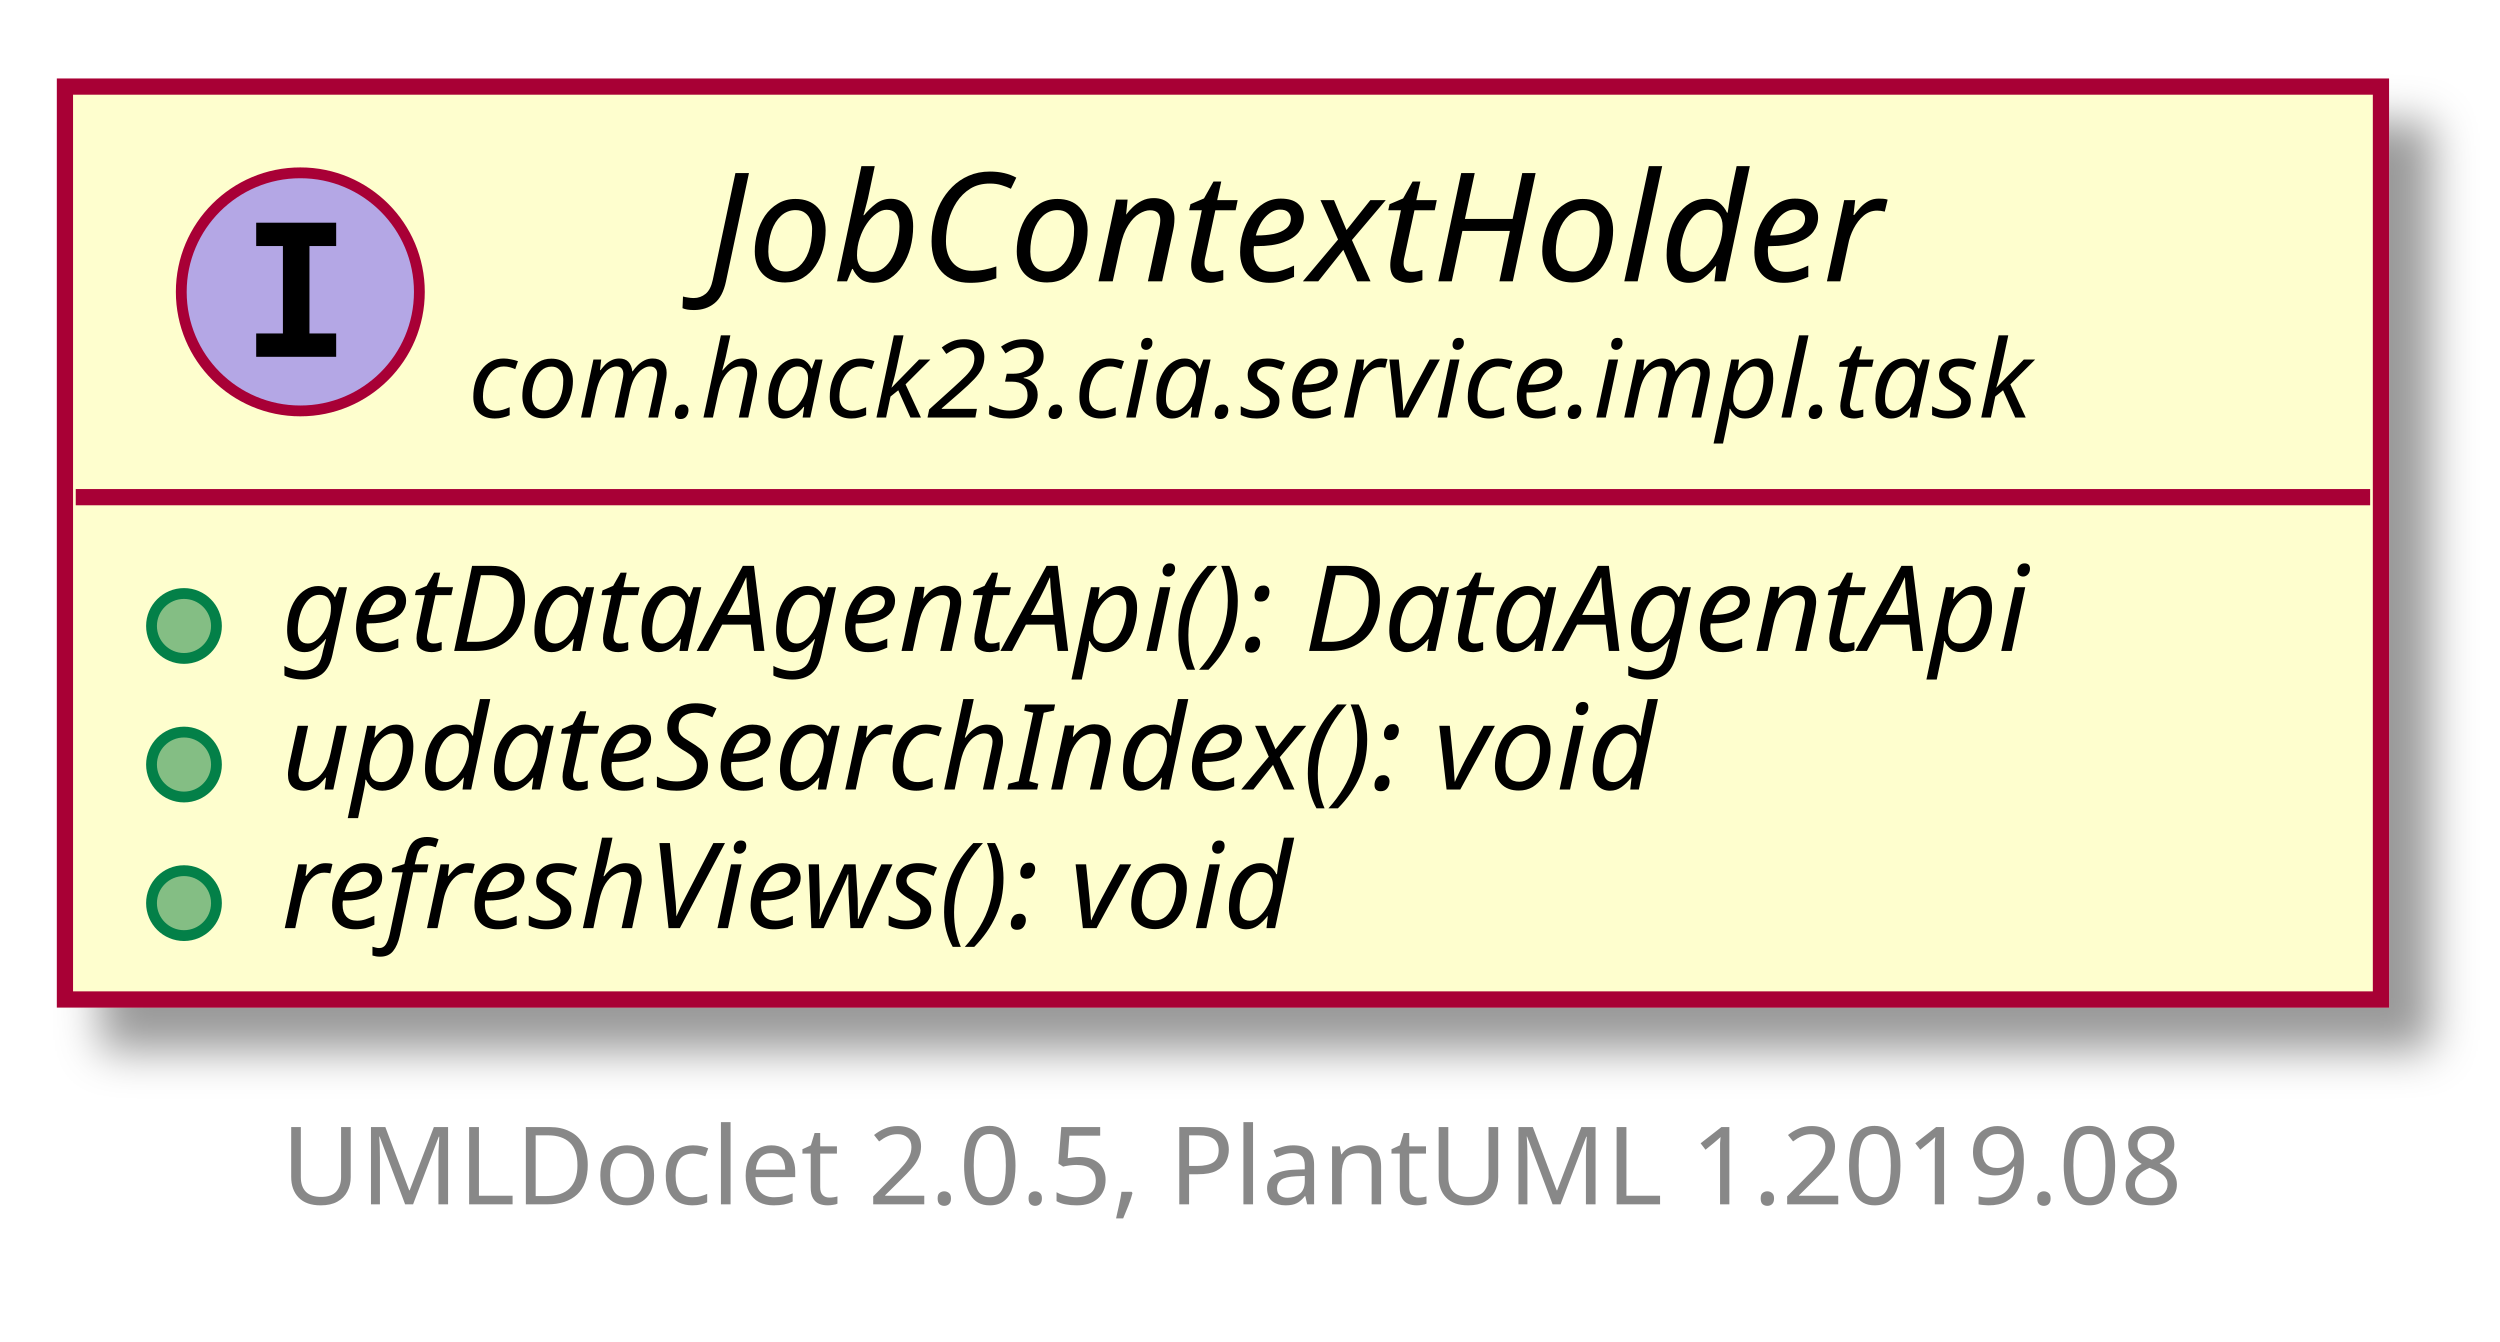
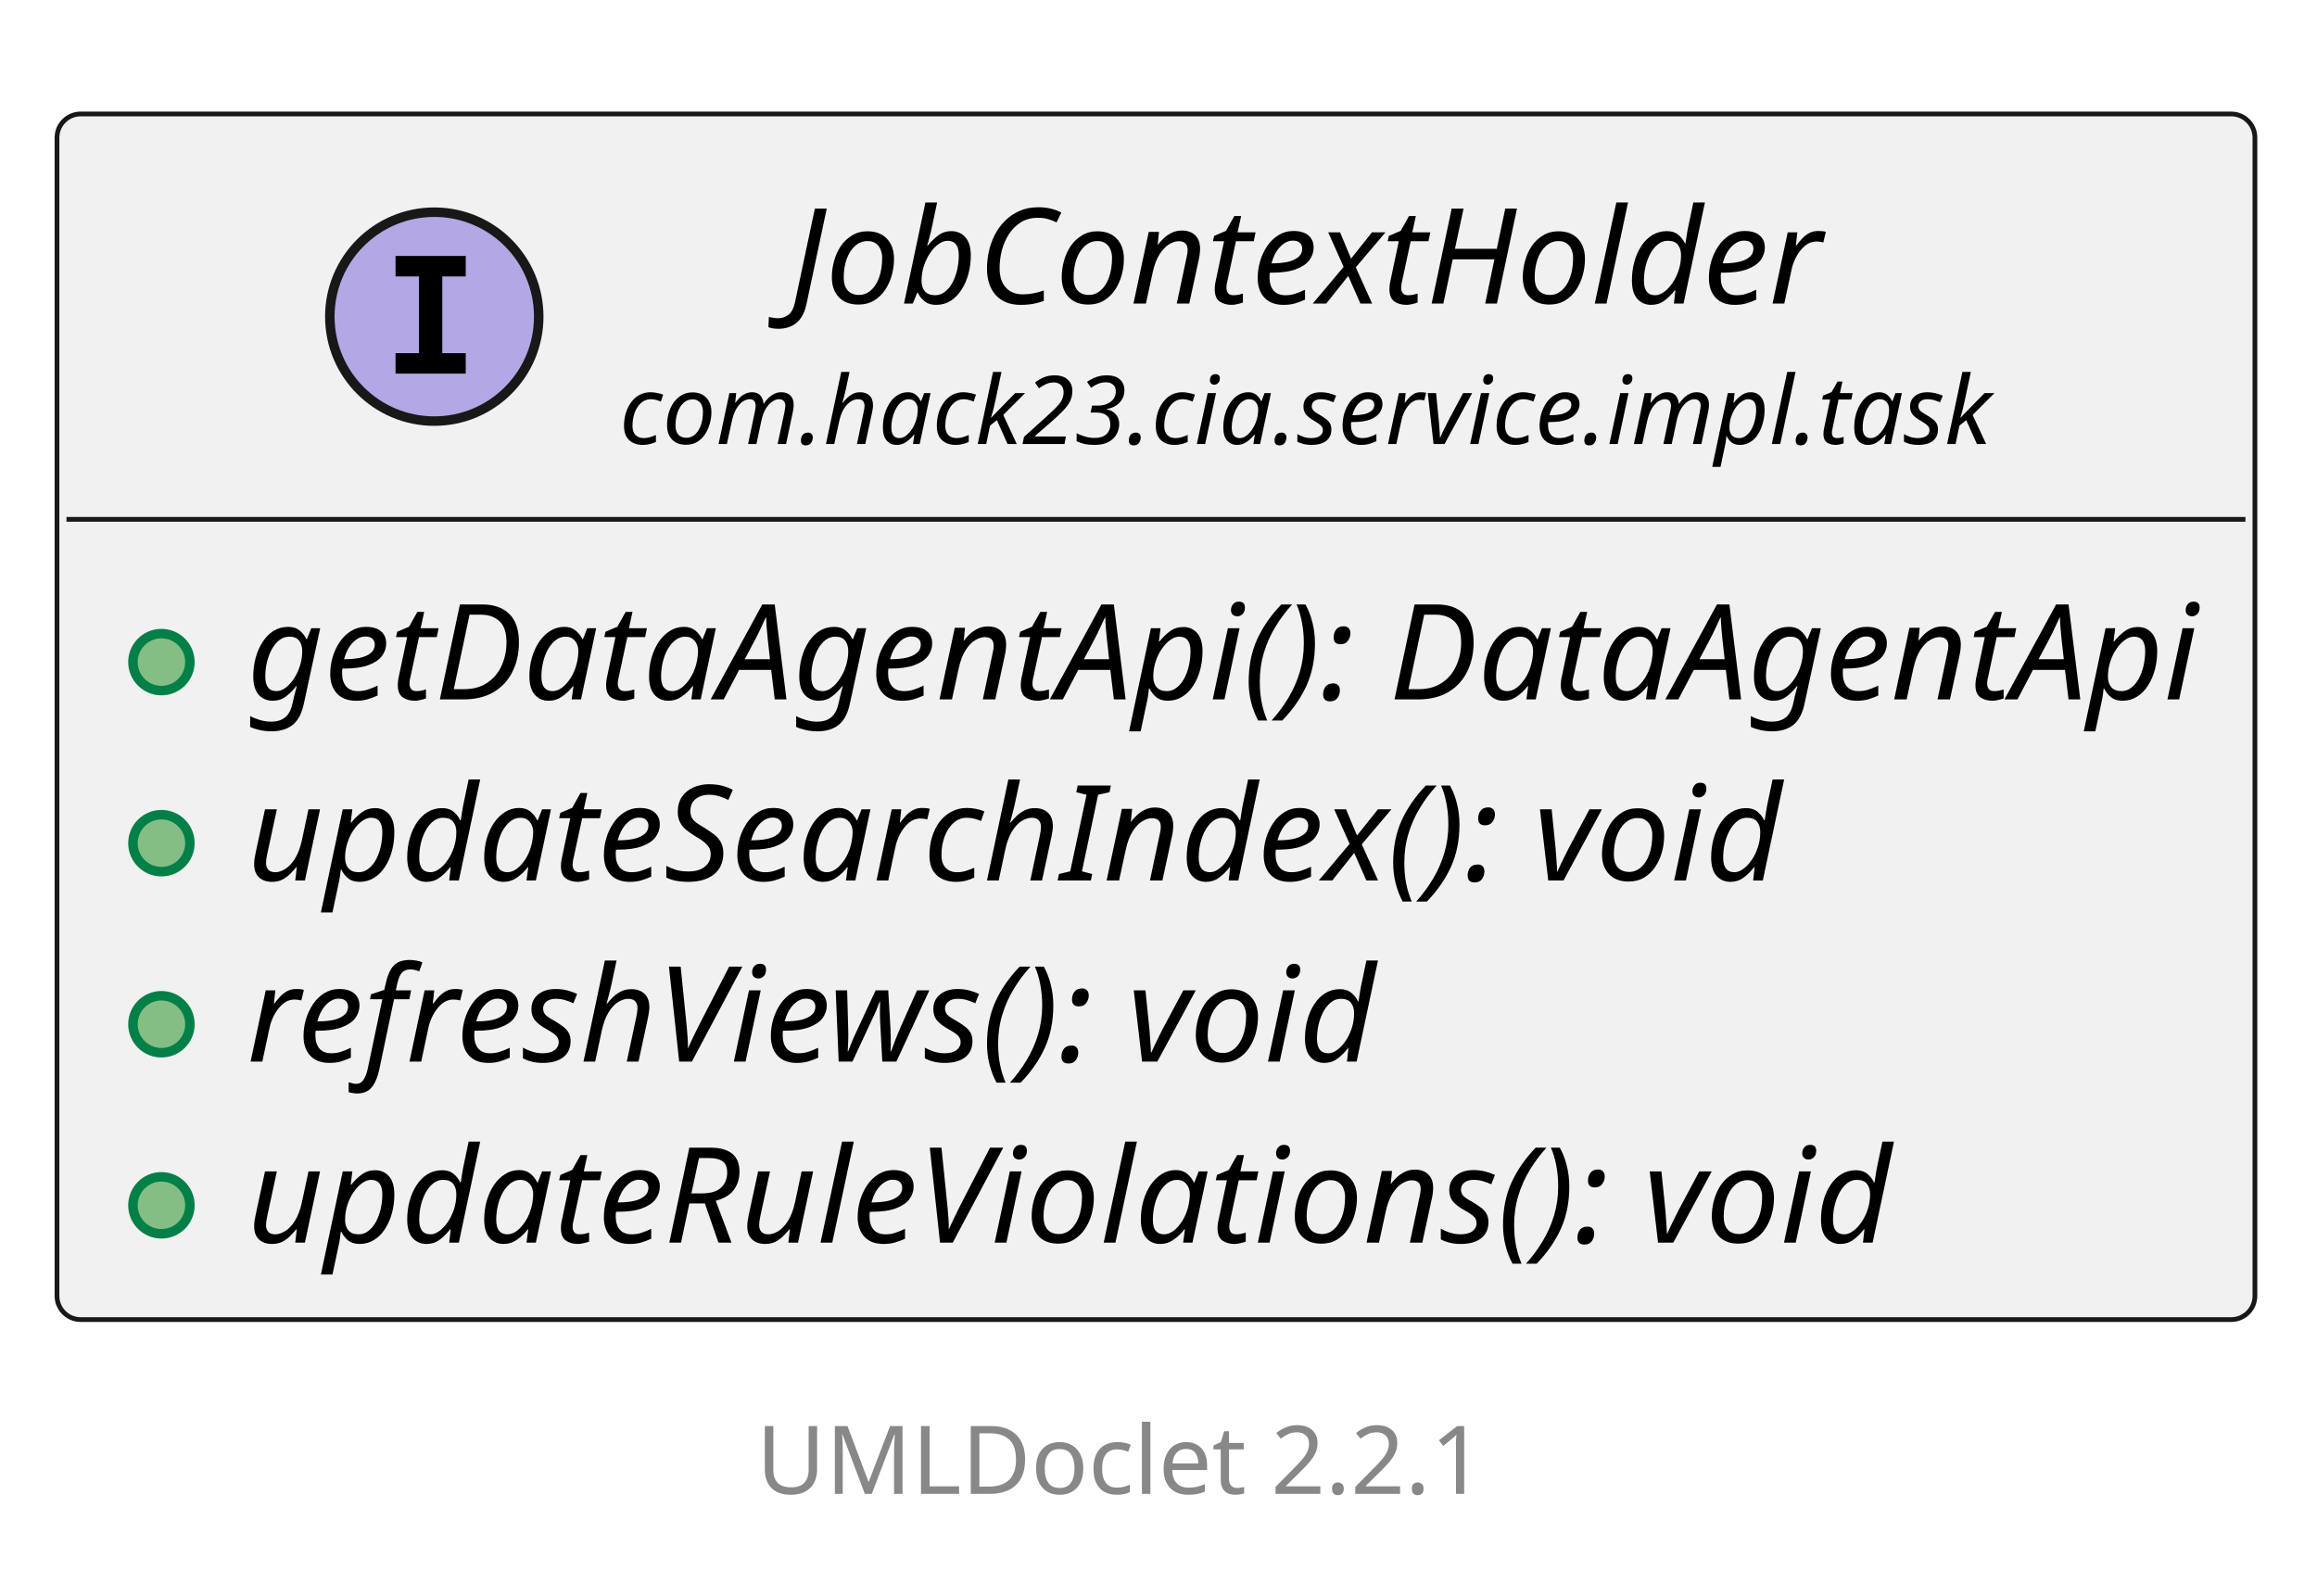
- <svg xmlns="http://www.w3.org/2000/svg" xmlns:xlink="http://www.w3.org/1999/xlink" contentScriptType="application/ecmascript" contentStyleType="text/css" height="124px" preserveAspectRatio="none" style="width:231px;height:124px;" version="1.1" viewBox="0 0 231 124" width="231px" zoomAndPan="magnify">
-   <defs>
-     <filter height="300%" id="f13ky3y522p8j6" width="300%" x="-1" y="-1">
-       <feGaussianBlur result="blurOut" stdDeviation="2.0" />
-       <feColorMatrix in="blurOut" result="blurOut2" type="matrix" values="0 0 0 0 0 0 0 0 0 0 0 0 0 0 0 0 0 0 .4 0" />
-       <feOffset dx="4.0" dy="4.0" in="blurOut2" result="blurOut3" />
-       <feBlend in="SourceGraphic" in2="blurOut3" mode="normal" />
-     </filter>
-   </defs>
+ <svg xmlns="http://www.w3.org/2000/svg" xmlns:xlink="http://www.w3.org/1999/xlink" contentStyleType="text/css" height="168px" preserveAspectRatio="none" style="width:244px;height:168px;background:#FFFFFF;" version="1.1" viewBox="0 0 244 168" width="244px" zoomAndPan="magnify">
+   <defs />
  <g>
-     <a href="JobContextHolder.html" target="_top" xlink:actuate="onRequest" xlink:show="new" xlink:title="JobContextHolder.html" xlink:type="simple">
-       <rect fill="#FEFECE" filter="url(#f13ky3y522p8j6)" height="84.352" id="com.hack23.cia.service.impl.task.JobContextHolder" style="stroke: #A80036; stroke-width: 1.5;" width="214" x="6" y="8" />
-       <ellipse cx="27.75" cy="26.969" fill="#B4A7E5" rx="11" ry="11" style="stroke: #A80036; stroke-width: 1.0;" />
-       <path d="M23.672,22.734 L23.672,20.578 L31.062,20.578 L31.062,22.734 L28.594,22.734 L28.594,30.812 L31.062,30.812 L31.062,32.969 L23.672,32.969 L23.672,30.812 L26.141,30.812 L26.141,22.734 L23.672,22.734 Z " />
-       <text fill="#000000" font-family="sans-serif" font-size="14" font-style="italic" lengthAdjust="spacingAndGlyphs" textLength="123" x="65.25" y="25.995">JobContextHolder</text>
-       <text fill="#000000" font-family="sans-serif" font-size="10" font-style="italic" lengthAdjust="spacingAndGlyphs" textLength="167" x="43.25" y="38.579">com.hack23.cia.service.impl.task</text>
-       <line style="stroke: #A80036; stroke-width: 1.5;" x1="7" x2="219" y1="45.938" y2="45.938" />
-       <ellipse cx="17" cy="57.84" fill="#84BE84" rx="3" ry="3" style="stroke: #038048; stroke-width: 1.0;" />
-       <text fill="#000000" font-family="sans-serif" font-size="11" font-style="italic" lengthAdjust="spacingAndGlyphs" textLength="188" x="26" y="60.148">getDataAgentApi(): DataAgentApi</text>
-       <ellipse cx="17" cy="70.644" fill="#84BE84" rx="3" ry="3" style="stroke: #038048; stroke-width: 1.0;" />
-       <text fill="#000000" font-family="sans-serif" font-size="11" font-style="italic" lengthAdjust="spacingAndGlyphs" textLength="149" x="26" y="72.953">updateSearchIndex(): void</text>
-       <ellipse cx="17" cy="83.449" fill="#84BE84" rx="3" ry="3" style="stroke: #038048; stroke-width: 1.0;" />
-       <text fill="#000000" font-family="sans-serif" font-size="11" font-style="italic" lengthAdjust="spacingAndGlyphs" textLength="114" x="26" y="85.757">refreshViews(): void</text>
+     <a href="JobContextHolder.html" target="_top" title="JobContextHolder.html" xlink:actuate="onRequest" xlink:href="JobContextHolder.html" xlink:show="new" xlink:title="JobContextHolder.html" xlink:type="simple">
+       <g id="elem_com.hack23.cia.service.impl.task.JobContextHolder">
+         <rect codeLine="13" fill="#F1F1F1" height="126.96" id="com.hack23.cia.service.impl.task.JobContextHolder" rx="2.5" ry="2.5" style="stroke:#181818;stroke-width:0.5;" width="231.463" x="6" y="12" />
+         <ellipse cx="45.733" cy="33.344" fill="#B4A7E5" rx="11" ry="11" style="stroke:#181818;stroke-width:1.0;" />
+         <path d="M41.655,29.11 L41.655,26.953 L49.046,26.953 L49.046,29.11 L46.577,29.11 L46.577,37.188 L49.046,37.188 L49.046,39.344 L41.655,39.344 L41.655,37.188 L44.124,37.188 L44.124,29.11 L41.655,29.11 Z " fill="#000000" />
+         <text fill="#000000" font-family="sans-serif" font-size="14" font-style="italic" lengthAdjust="spacing" textLength="108.738" x="83.111" y="31.966">JobContextHolder</text>
+         <text fill="#000000" font-family="sans-serif" font-size="10" font-style="italic" lengthAdjust="spacing" textLength="144.5" x="65.23" y="46.758">com.hack23.cia.service.impl.task</text>
+         <line style="stroke:#181818;stroke-width:0.5;" x1="7" x2="236.463" y1="54.688" y2="54.688" />
+         <ellipse cx="17" cy="69.722" fill="#84BE84" rx="3" ry="3" style="stroke:#038048;stroke-width:1.0;" />
+         <text fill="#000000" font-family="sans-serif" font-size="14" font-style="italic" lengthAdjust="spacing" textLength="205.463" x="26" y="73.654">getDataAgentApi(): DataAgentApi</text>
+         <ellipse cx="17" cy="88.79" fill="#84BE84" rx="3" ry="3" style="stroke:#038048;stroke-width:1.0;" />
+         <text fill="#000000" font-family="sans-serif" font-size="14" font-style="italic" lengthAdjust="spacing" textLength="161.909" x="26" y="92.722">updateSearchIndex(): void</text>
+         <ellipse cx="17" cy="107.858" fill="#84BE84" rx="3" ry="3" style="stroke:#038048;stroke-width:1.0;" />
+         <text fill="#000000" font-family="sans-serif" font-size="14" font-style="italic" lengthAdjust="spacing" textLength="119.7" x="26" y="111.79">refreshViews(): void</text>
+         <ellipse cx="17" cy="126.926" fill="#84BE84" rx="3" ry="3" style="stroke:#038048;stroke-width:1.0;" />
+         <text fill="#000000" font-family="sans-serif" font-size="14" font-style="italic" lengthAdjust="spacing" textLength="173.193" x="26" y="130.858">updateRuleViolations(): void</text>
+       </g>
    </a>
-     <text fill="#888888" font-family="sans-serif" font-size="10" lengthAdjust="spacingAndGlyphs" textLength="186" x="26" y="111.282">UMLDoclet 2.0.5, PlantUML 1.2019.08</text>
+     <text fill="#888888" font-family="sans-serif" font-size="10" lengthAdjust="spacing" textLength="2.6" x="116.7" y="143.69"> </text>
+     <a href="https://github.com/talsma-ict/umldoclet" target="_top" title="https://github.com/talsma-ict/umldoclet" xlink:actuate="onRequest" xlink:href="https://github.com/talsma-ict/umldoclet" xlink:show="new" xlink:title="https://github.com/talsma-ict/umldoclet" xlink:type="simple">
+       <text fill="#888888" font-family="sans-serif" font-size="10" lengthAdjust="spacing" textLength="76.72" x="79.64" y="157.31">UMLDoclet 2.2.1</text>
+     </a>
  </g>
</svg>
